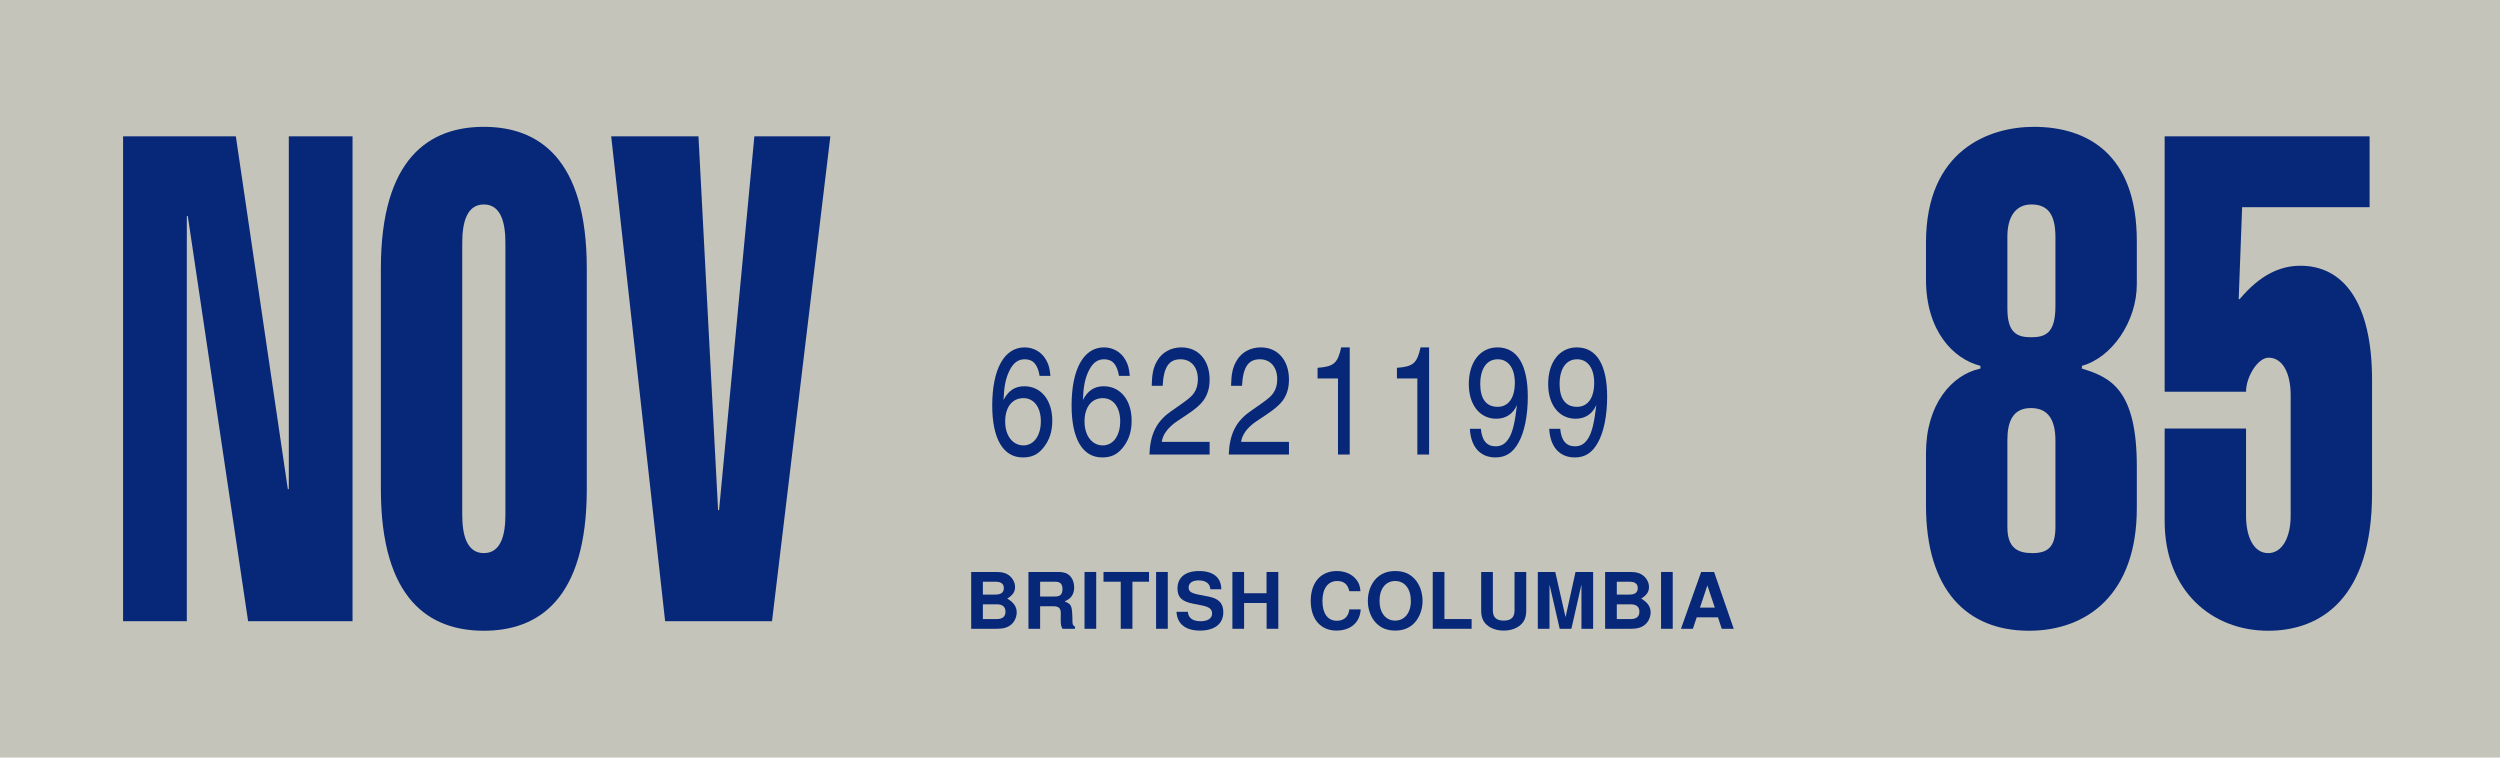
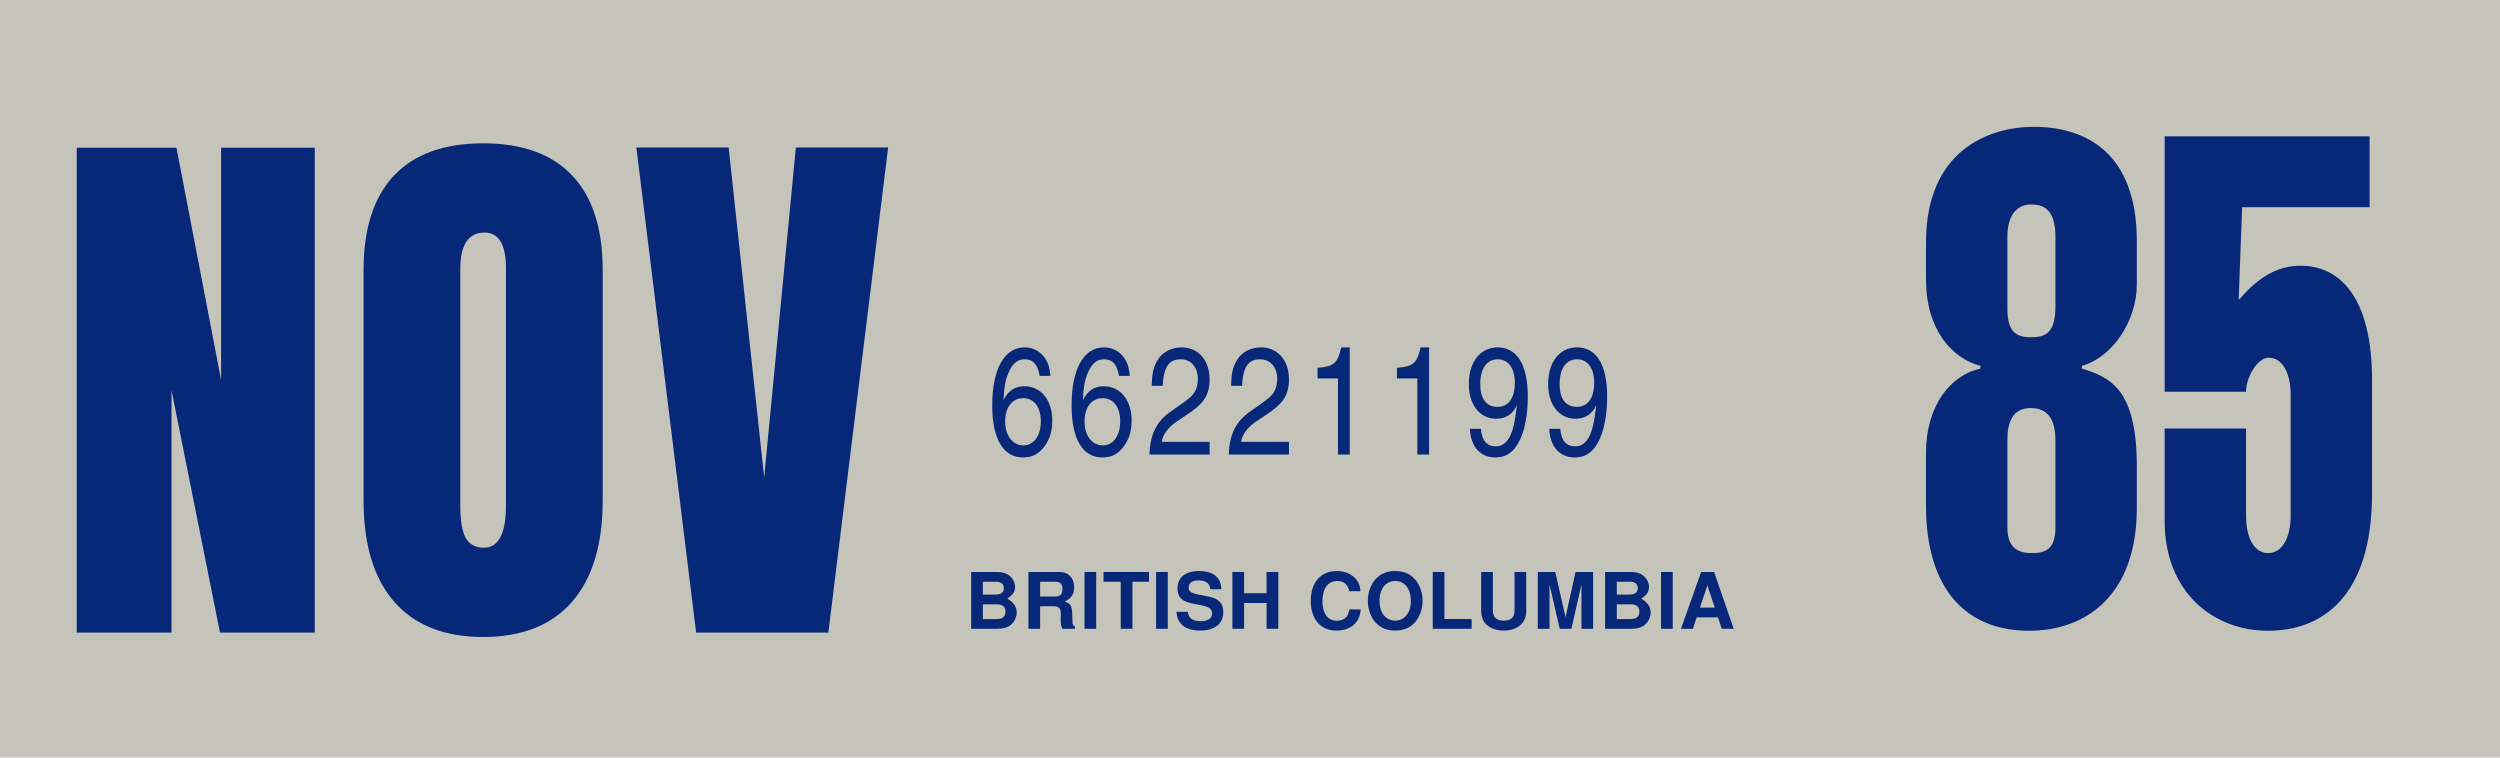
<svg xmlns="http://www.w3.org/2000/svg" viewBox="0 0 330 100" width="330" height="100">
  <g data-role="renewal-decal" data-accuracy="photograph-reviewed reconstruction; font and colour approximate" data-printing-system="province-bottom" data-typography-review="1985" data-font-evidence="visual candidates; historical font identity unconfirmed" data-placement="rear">
    <rect x="0" y="0" width="330" height="100" fill="#c5c4ba" />
-     <g data-role="decal-month" data-die="bc-decal-print-heavy-month" data-fit="natural" role="img" aria-label="NOV">
-       <g transform="translate(15.211 18) scale(0.64)" fill="none" stroke="#072878" stroke-width="0" stroke-linecap="square" stroke-linejoin="round">
+     <g data-role="decal-month" data-die="bc-decal-print-anton-400" data-fit="natural" role="img" aria-label="NOV">
+       <g transform="translate(7.293 19.5) scale(0.64)" fill="none" stroke="#072878" stroke-width="0" stroke-linecap="square" stroke-linejoin="round">
        <g transform="translate(0 0)" data-character="N" fill="#072878" stroke="none" fill-rule="evenodd">
-           <path d="M1.618 100.0H14.764V16.433H14.966L27.404 100.0H48.944V0.0H35.798V72.753H35.596L24.876 0.0H1.618Z" />
+           <path d="M4.432 100.0V0.0H25.0L34.205 47.898V0.0H53.523V100.0H33.977L23.977 50.0V100.0Z" />
        </g>
-         <g transform="translate(52.562 0)" data-character="O" fill="#072878" stroke="none" fill-rule="evenodd">
-           <path d="M19.011 21.91C19.011 17.837 19.921 14.045 23.461 14.045C27.0 14.045 27.91 17.837 27.91 21.91V78.09C27.91 82.163 27.0 85.955 23.461 85.955C19.921 85.955 19.011 82.163 19.011 78.09ZM44.697 27.247C44.697 4.354 34.584 -1.966 23.461 -1.966C12.337 -1.966 2.225 4.354 2.225 27.247V72.753C2.225 95.646 12.337 101.966 23.461 101.966C34.584 101.966 44.697 95.646 44.697 72.753Z" />
+         <g transform="translate(59.955 0)" data-character="O" fill="#072878" stroke="none" fill-rule="evenodd">
+           <path d="M28.295 100.909Q16.307 100.909 9.971 93.665Q3.636 86.42 3.636 72.727V25.227Q3.636 12.386 9.915 5.738Q16.193 -0.909 28.295 -0.909Q40.398 -0.909 46.677 5.738Q52.955 12.386 52.955 25.227V72.727Q52.955 86.42 46.62 93.665Q40.284 100.909 28.295 100.909ZM28.466 82.5Q33.011 82.5 33.011 73.693V24.886Q33.011 17.5 28.58 17.5Q23.58 17.5 23.58 25.057V73.807Q23.58 78.466 24.716 80.483Q25.852 82.5 28.466 82.5Z" />
        </g>
-         <g transform="translate(101.483 0)" data-character="V" fill="#072878" stroke="none" fill-rule="evenodd">
-           <path d="M11.933 100.0H33.978L46.011 0.0H30.337L23.056 77.107H22.854L18.809 0.0H0.809Z" />
+         <g transform="translate(118.546 0)" data-character="V" fill="#072878" stroke="none" fill-rule="evenodd">
+           <path d="M13.636 100.0 1.307 -0.057H20.341L27.67 68.011L34.205 -0.057H53.239L40.909 100.0Z" />
        </g>
      </g>
    </g>
    <g data-role="decal-year" data-die="bc-decal-print-heavy-year" data-fit="natural" role="img" aria-label="85">
      <g transform="translate(253.131 18) scale(0.64)" fill="none" stroke="#072878" stroke-width="0" stroke-linecap="square" stroke-linejoin="round">
        <g transform="translate(0 0)" data-character="8" fill="#072878" stroke="none" fill-rule="evenodd">
          <path d="M45.202 68.118C45.202 52.247 39.843 49.719 33.876 47.893V47.331C40.045 45.646 45.202 38.202 45.202 30.478V21.629C45.202 3.371 34.685 -1.966 23.966 -1.966C14.764 -1.966 1.719 2.809 1.719 21.91V29.494C1.719 40.169 7.382 45.927 12.944 47.331V47.893C6.978 49.157 1.719 55.337 1.719 65.309V76.124C1.719 93.539 10.112 101.966 22.955 101.966C34.989 101.966 45.202 94.382 45.202 76.685ZM18.506 62.64C18.506 58.848 19.618 56.039 23.36 56.039C27.0 56.039 28.416 58.567 28.416 62.781V80.618C28.416 84.831 26.697 85.955 23.663 85.955C20.73 85.955 18.506 84.972 18.506 80.618ZM18.506 20.646C18.506 16.854 20.022 14.045 23.461 14.045C26.899 14.045 28.416 16.152 28.416 20.787V34.972C28.416 40.59 26.393 41.433 23.36 41.433C20.427 41.433 18.506 40.449 18.506 35.534Z" />
        </g>
        <g transform="translate(48.921 0)" data-character="5" fill="#072878" stroke="none" fill-rule="evenodd">
          <path d="M2.022 60.253V79.354C2.022 93.82 11.831 101.966 23.36 101.966C34.281 101.966 44.798 95.225 44.798 73.596V50.281C44.798 33.989 38.73 26.685 30.034 26.685C25.888 26.685 21.742 28.511 17.494 33.567H17.292C17.494 27.247 17.798 20.927 18.0 14.607H44.292V0.0H2.022V52.669H18.809C18.809 49.579 21.236 45.646 23.461 45.646C26.292 45.646 28.011 48.736 28.011 53.371V78.23C28.011 82.865 26.191 85.955 23.36 85.955C20.528 85.955 18.809 82.865 18.809 78.23V60.253Z" />
        </g>
      </g>
    </g>
    <g data-role="decal-legend" data-die="bc-decal-print-normal" data-fit="natural" role="img" aria-label="BRITISH COLUMBIA">
      <g transform="translate(127.353 75.5) scale(0.075)" fill="none" stroke="#072878" stroke-width="0" stroke-linecap="square" stroke-linejoin="round">
        <g transform="translate(0 0)" data-character="B" fill="#072878" stroke="none" fill-rule="evenodd">
          <path d="M11.248 100.0H56.241C67.764 100.0 75.446 97.805 81.481 92.73C87.517 87.654 91.358 79.287 91.358 71.193C91.358 61.317 86.145 53.498 74.76 46.914C84.636 40.604 88.477 34.842 88.477 26.337C88.477 19.342 85.048 12.209 79.424 7.27C73.525 2.195 66.529 0.0 55.83 0.0H11.248ZM31.824 17.147H54.184C63.786 17.147 68.724 20.988 68.724 28.395C68.724 35.94 63.786 39.781 54.184 39.781H31.824ZM31.824 56.927H56.379C66.392 56.927 71.605 61.317 71.605 69.959C71.605 78.464 66.392 82.853 56.379 82.853H31.824Z" />
        </g>
        <g transform="translate(101.04 0)" data-character="R" fill="#072878" stroke="none" fill-rule="evenodd">
          <path d="M31.55 60.357H55.144C64.06 60.357 67.901 63.923 67.901 72.154V76.269C67.764 78.875 67.764 81.344 67.764 82.853C67.764 92.318 68.313 95.199 70.782 100.0H92.867V96.296C89.712 94.513 88.477 92.455 88.477 88.066C87.929 58.573 87.38 57.202 74.623 51.715C85.871 47.325 91.495 39.232 91.495 27.023C91.495 19.067 88.752 11.797 83.951 6.859C79.424 2.195 73.114 0.0 64.609 0.0H10.974V100.0H31.55ZM31.55 43.21V17.147H56.379C62.277 17.147 64.609 17.695 67.215 19.753C69.684 21.811 70.919 25.24 70.919 29.904C70.919 34.705 69.684 38.546 67.215 40.604C64.883 42.524 62.277 43.21 56.379 43.21Z" />
        </g>
        <g transform="translate(202.08 0)" data-character="I" fill="#072878" stroke="none" fill-rule="evenodd">
          <path d="M29.218 0.0H8.642V100.0H29.218Z" />
        </g>
        <g transform="translate(242.214 0)" data-character="T" fill="#072878" stroke="none" fill-rule="evenodd">
          <path d="M52.812 17.147H82.03V0.0H1.92V17.147H32.236V100.0H52.812Z" />
        </g>
        <g transform="translate(328.027 0)" data-character="I" fill="#072878" stroke="none" fill-rule="evenodd">
          <path d="M29.218 0.0H8.642V100.0H29.218Z" />
        </g>
        <g transform="translate(368.161 0)" data-character="S" fill="#072878" stroke="none" fill-rule="evenodd">
          <path d="M83.265 30.453C83.128 9.739 69.273 -1.646 44.033 -1.646C20.027 -1.646 6.173 9.602 6.173 29.081C6.173 44.582 13.992 52.126 34.294 55.967L48.285 58.711C62.003 61.317 67.078 65.158 67.078 73.251C67.078 81.619 59.396 86.694 46.914 86.694C32.922 86.694 25.103 80.796 24.417 70.096H4.39C5.624 91.495 20.302 103.155 45.816 103.155C71.605 103.155 86.831 91.221 86.831 70.782C86.831 55.007 78.875 46.776 60.357 43.21L44.719 40.192C30.041 37.311 25.789 34.431 25.789 27.16C25.789 19.616 32.373 14.815 43.073 14.815C56.104 14.815 63.374 20.302 64.06 30.453Z" />
        </g>
        <g transform="translate(461.656 0)" data-character="H" fill="#072878" stroke="none" fill-rule="evenodd">
          <path d="M69.547 54.595V100.0H90.123V0.0H69.41V37.449H29.904V0.0H9.328V100.0H29.904V54.595Z" />
        </g>
        <g transform="translate(562.696 0)" data-character=" " fill="#072878" stroke="none" fill-rule="evenodd">
          <path d="" />
        </g>
        <g transform="translate(602.83 0)" data-character="C" fill="#072878" stroke="none" fill-rule="evenodd">
          <path d="M93.553 33.882C92.867 25.24 91.084 19.753 86.831 14.129C79.15 3.978 66.804 -1.646 51.852 -1.646C23.594 -1.646 6.036 18.519 6.036 50.892C6.036 83.128 23.457 103.155 51.303 103.155C76.269 103.155 92.73 88.752 93.964 65.844H73.937C72.565 78.601 64.609 85.871 51.852 85.871C35.94 85.871 26.612 72.977 26.612 51.166C26.612 29.081 36.351 15.912 52.538 15.912C64.472 15.912 71.193 21.674 73.937 33.882Z" />
        </g>
        <g transform="translate(703.87 0)" data-character="O" fill="#072878" stroke="none" fill-rule="evenodd">
          <path d="M53.498 -1.646C39.506 -1.646 27.984 3.018 19.479 12.209C10.562 21.811 5.487 35.802 5.487 50.754C5.487 65.706 10.562 79.835 19.479 89.3C28.121 98.628 39.369 103.155 53.635 103.155C67.901 103.155 79.15 98.628 87.791 89.3C96.433 80.11 101.783 65.569 101.783 51.44C101.783 35.802 96.708 21.674 87.791 12.209C79.012 2.743 68.038 -1.646 53.498 -1.646ZM53.635 15.912C70.508 15.912 81.207 29.63 81.207 51.303C81.207 71.879 70.096 85.597 53.635 85.597C36.9 85.597 26.063 71.879 26.063 50.754C26.063 29.63 36.9 15.912 53.635 15.912Z" />
        </g>
        <g transform="translate(812.592 0)" data-character="L" fill="#072878" stroke="none" fill-rule="evenodd">
          <path d="M31.55 0.0H10.974V100.0H79.424V82.853H31.55Z" />
        </g>
        <g transform="translate(898.405 0)" data-character="U" fill="#072878" stroke="none" fill-rule="evenodd">
          <path d="M69.136 0.0V67.764C69.136 79.835 62.963 85.597 50.069 85.597C37.174 85.597 31.001 79.835 31.001 67.764V0.0H10.425V67.764C10.425 79.012 13.443 86.968 20.165 93.004C27.435 99.588 37.997 103.155 50.069 103.155C62.14 103.155 72.702 99.588 79.973 93.004C86.694 86.968 89.712 79.012 89.712 67.764V0.0Z" />
        </g>
        <g transform="translate(999.445 0)" data-character="M" fill="#072878" stroke="none" fill-rule="evenodd">
          <path d="M29.63 22.085 47.599 100.0H68.176L85.871 22.085V100.0H106.447V0.0H75.446L57.888 79.561L39.781 0.0H9.053V100.0H29.63Z" />
        </g>
        <g transform="translate(1115.711 0)" data-character="B" fill="#072878" stroke="none" fill-rule="evenodd">
          <path d="M11.248 100.0H56.241C67.764 100.0 75.446 97.805 81.481 92.73C87.517 87.654 91.358 79.287 91.358 71.193C91.358 61.317 86.145 53.498 74.76 46.914C84.636 40.604 88.477 34.842 88.477 26.337C88.477 19.342 85.048 12.209 79.424 7.27C73.525 2.195 66.529 0.0 55.83 0.0H11.248ZM31.824 17.147H54.184C63.786 17.147 68.724 20.988 68.724 28.395C68.724 35.94 63.786 39.781 54.184 39.781H31.824ZM31.824 56.927H56.379C66.392 56.927 71.605 61.317 71.605 69.959C71.605 78.464 66.392 82.853 56.379 82.853H31.824Z" />
        </g>
        <g transform="translate(1216.751 0)" data-character="I" fill="#072878" stroke="none" fill-rule="evenodd">
          <path d="M29.218 0.0H8.642V100.0H29.218Z" />
        </g>
        <g transform="translate(1256.885 0)" data-character="A" fill="#072878" stroke="none" fill-rule="evenodd">
          <path d="M68.724 79.835 75.309 100.0H96.433L61.866 0.0H39.095L3.567 100.0H24.554L31.276 79.835ZM63.1 62.689H37.037L50.069 23.594Z" />
        </g>
      </g>
    </g>
    <g data-role="decal-serial" data-die="bc-decal-print-control" data-fit="reduced" role="img" aria-label="66221199">
      <g transform="translate(130.35 45.554) scale(0.14446)" fill="none" stroke="#072878" stroke-width="0" stroke-linecap="square" stroke-linejoin="round">
        <g transform="translate(0 0)" data-character="6" fill="#072878" stroke="none" fill-rule="evenodd">
          <path d="M57.521 28.134C56.825 21.17 55.989 17.967 53.76 13.928C49.721 6.407 42.34 2.089 33.844 2.089C15.32 2.089 4.318 22.006 4.318 55.153C4.318 85.655 14.345 102.646 32.312 102.646C40.669 102.646 46.379 99.861 51.532 93.175C56.825 86.351 59.192 78.691 59.192 68.942C59.192 50.279 48.886 37.604 33.705 37.604C25.07 37.604 19.22 41.504 14.624 50.139C15.181 37.744 16.574 30.641 19.777 23.955C23.259 16.435 27.855 12.953 33.983 12.953C41.643 12.953 45.822 17.549 47.632 28.134ZM32.869 48.468C42.479 48.468 48.747 56.825 48.747 69.638C48.747 82.73 42.34 91.643 32.869 91.643C22.981 91.643 16.156 82.73 16.156 69.777C16.156 56.685 22.563 48.468 32.869 48.468Z" />
        </g>
        <g transform="translate(72.51 0)" data-character="6" fill="#072878" stroke="none" fill-rule="evenodd">
          <path d="M57.521 28.134C56.825 21.17 55.989 17.967 53.76 13.928C49.721 6.407 42.34 2.089 33.844 2.089C15.32 2.089 4.318 22.006 4.318 55.153C4.318 85.655 14.345 102.646 32.312 102.646C40.669 102.646 46.379 99.861 51.532 93.175C56.825 86.351 59.192 78.691 59.192 68.942C59.192 50.279 48.886 37.604 33.705 37.604C25.07 37.604 19.22 41.504 14.624 50.139C15.181 37.744 16.574 30.641 19.777 23.955C23.259 16.435 27.855 12.953 33.983 12.953C41.643 12.953 45.822 17.549 47.632 28.134ZM32.869 48.468C42.479 48.468 48.747 56.825 48.747 69.638C48.747 82.73 42.34 91.643 32.869 91.643C22.981 91.643 16.156 82.73 16.156 69.777C16.156 56.685 22.563 48.468 32.869 48.468Z" />
        </g>
        <g transform="translate(145.02 0)" data-character="2" fill="#072878" stroke="none" fill-rule="evenodd">
          <path d="M15.042 37.187C15.877 20.195 20.752 12.953 31.337 12.953C40.947 12.953 47.214 20.056 47.214 31.198C47.214 36.212 45.961 40.529 43.593 43.872C41.783 46.518 39.136 48.886 32.451 53.621L21.727 61.142C9.192 70.195 3.621 81.755 2.925 100.0H57.939V88.44H14.206C15.042 81.755 20.056 75.07 28.134 69.638L36.49 64.067C45.265 58.217 49.164 54.735 52.228 50.696C56.128 45.265 57.939 39.136 57.939 31.476C57.939 13.788 47.632 2.089 32.173 2.089C22.563 2.089 14.345 6.685 10.028 14.345C6.546 20.334 5.292 25.905 5.014 37.187Z" />
        </g>
        <g transform="translate(217.53 0)" data-character="2" fill="#072878" stroke="none" fill-rule="evenodd">
          <path d="M15.042 37.187C15.877 20.195 20.752 12.953 31.337 12.953C40.947 12.953 47.214 20.056 47.214 31.198C47.214 36.212 45.961 40.529 43.593 43.872C41.783 46.518 39.136 48.886 32.451 53.621L21.727 61.142C9.192 70.195 3.621 81.755 2.925 100.0H57.939V88.44H14.206C15.042 81.755 20.056 75.07 28.134 69.638L36.49 64.067C45.265 58.217 49.164 54.735 52.228 50.696C56.128 45.265 57.939 39.136 57.939 31.476C57.939 13.788 47.632 2.089 32.173 2.089C22.563 2.089 14.345 6.685 10.028 14.345C6.546 20.334 5.292 25.905 5.014 37.187Z" />
        </g>
        <g transform="translate(290.04 0)" data-character="1" fill="#072878" stroke="none" fill-rule="evenodd">
          <path d="M40.947 2.089H33.148C29.944 16.574 26.462 19.638 11.56 20.752V30.501H30.223V100.0H40.947Z" />
        </g>
        <g transform="translate(362.55 0)" data-character="1" fill="#072878" stroke="none" fill-rule="evenodd">
          <path d="M40.947 2.089H33.148C29.944 16.574 26.462 19.638 11.56 20.752V30.501H30.223V100.0H40.947Z" />
        </g>
        <g transform="translate(435.06 0)" data-character="9" fill="#072878" stroke="none" fill-rule="evenodd">
          <path d="M5.71 76.462C6.546 93.036 15.181 102.646 29.109 102.646C38.301 102.646 44.986 98.468 50.139 89.136C55.571 79.666 58.635 64.206 58.635 47.214C58.635 17.827 48.886 2.089 30.919 2.089C15.181 2.089 4.735 15.46 4.735 35.655C4.735 54.596 14.763 67.27 29.805 67.27C38.579 67.27 45.125 62.953 48.747 54.735C46.797 71.031 44.986 78.552 41.783 84.401C38.579 89.972 34.68 92.479 29.248 92.479C21.17 92.479 16.713 87.187 15.738 76.462ZM31.198 12.953C40.808 12.953 46.797 21.17 46.797 34.401C46.797 48.329 40.947 56.407 31.058 56.407C20.752 56.407 15.181 49.164 15.181 35.655C15.181 21.448 21.17 12.953 31.198 12.953Z" />
        </g>
        <g transform="translate(507.57 0)" data-character="9" fill="#072878" stroke="none" fill-rule="evenodd">
          <path d="M5.71 76.462C6.546 93.036 15.181 102.646 29.109 102.646C38.301 102.646 44.986 98.468 50.139 89.136C55.571 79.666 58.635 64.206 58.635 47.214C58.635 17.827 48.886 2.089 30.919 2.089C15.181 2.089 4.735 15.46 4.735 35.655C4.735 54.596 14.763 67.27 29.805 67.27C38.579 67.27 45.125 62.953 48.747 54.735C46.797 71.031 44.986 78.552 41.783 84.401C38.579 89.972 34.68 92.479 29.248 92.479C21.17 92.479 16.713 87.187 15.738 76.462ZM31.198 12.953C40.808 12.953 46.797 21.17 46.797 34.401C46.797 48.329 40.947 56.407 31.058 56.407C20.752 56.407 15.181 49.164 15.181 35.655C15.181 21.448 21.17 12.953 31.198 12.953Z" />
        </g>
      </g>
    </g>
  </g>
</svg>
